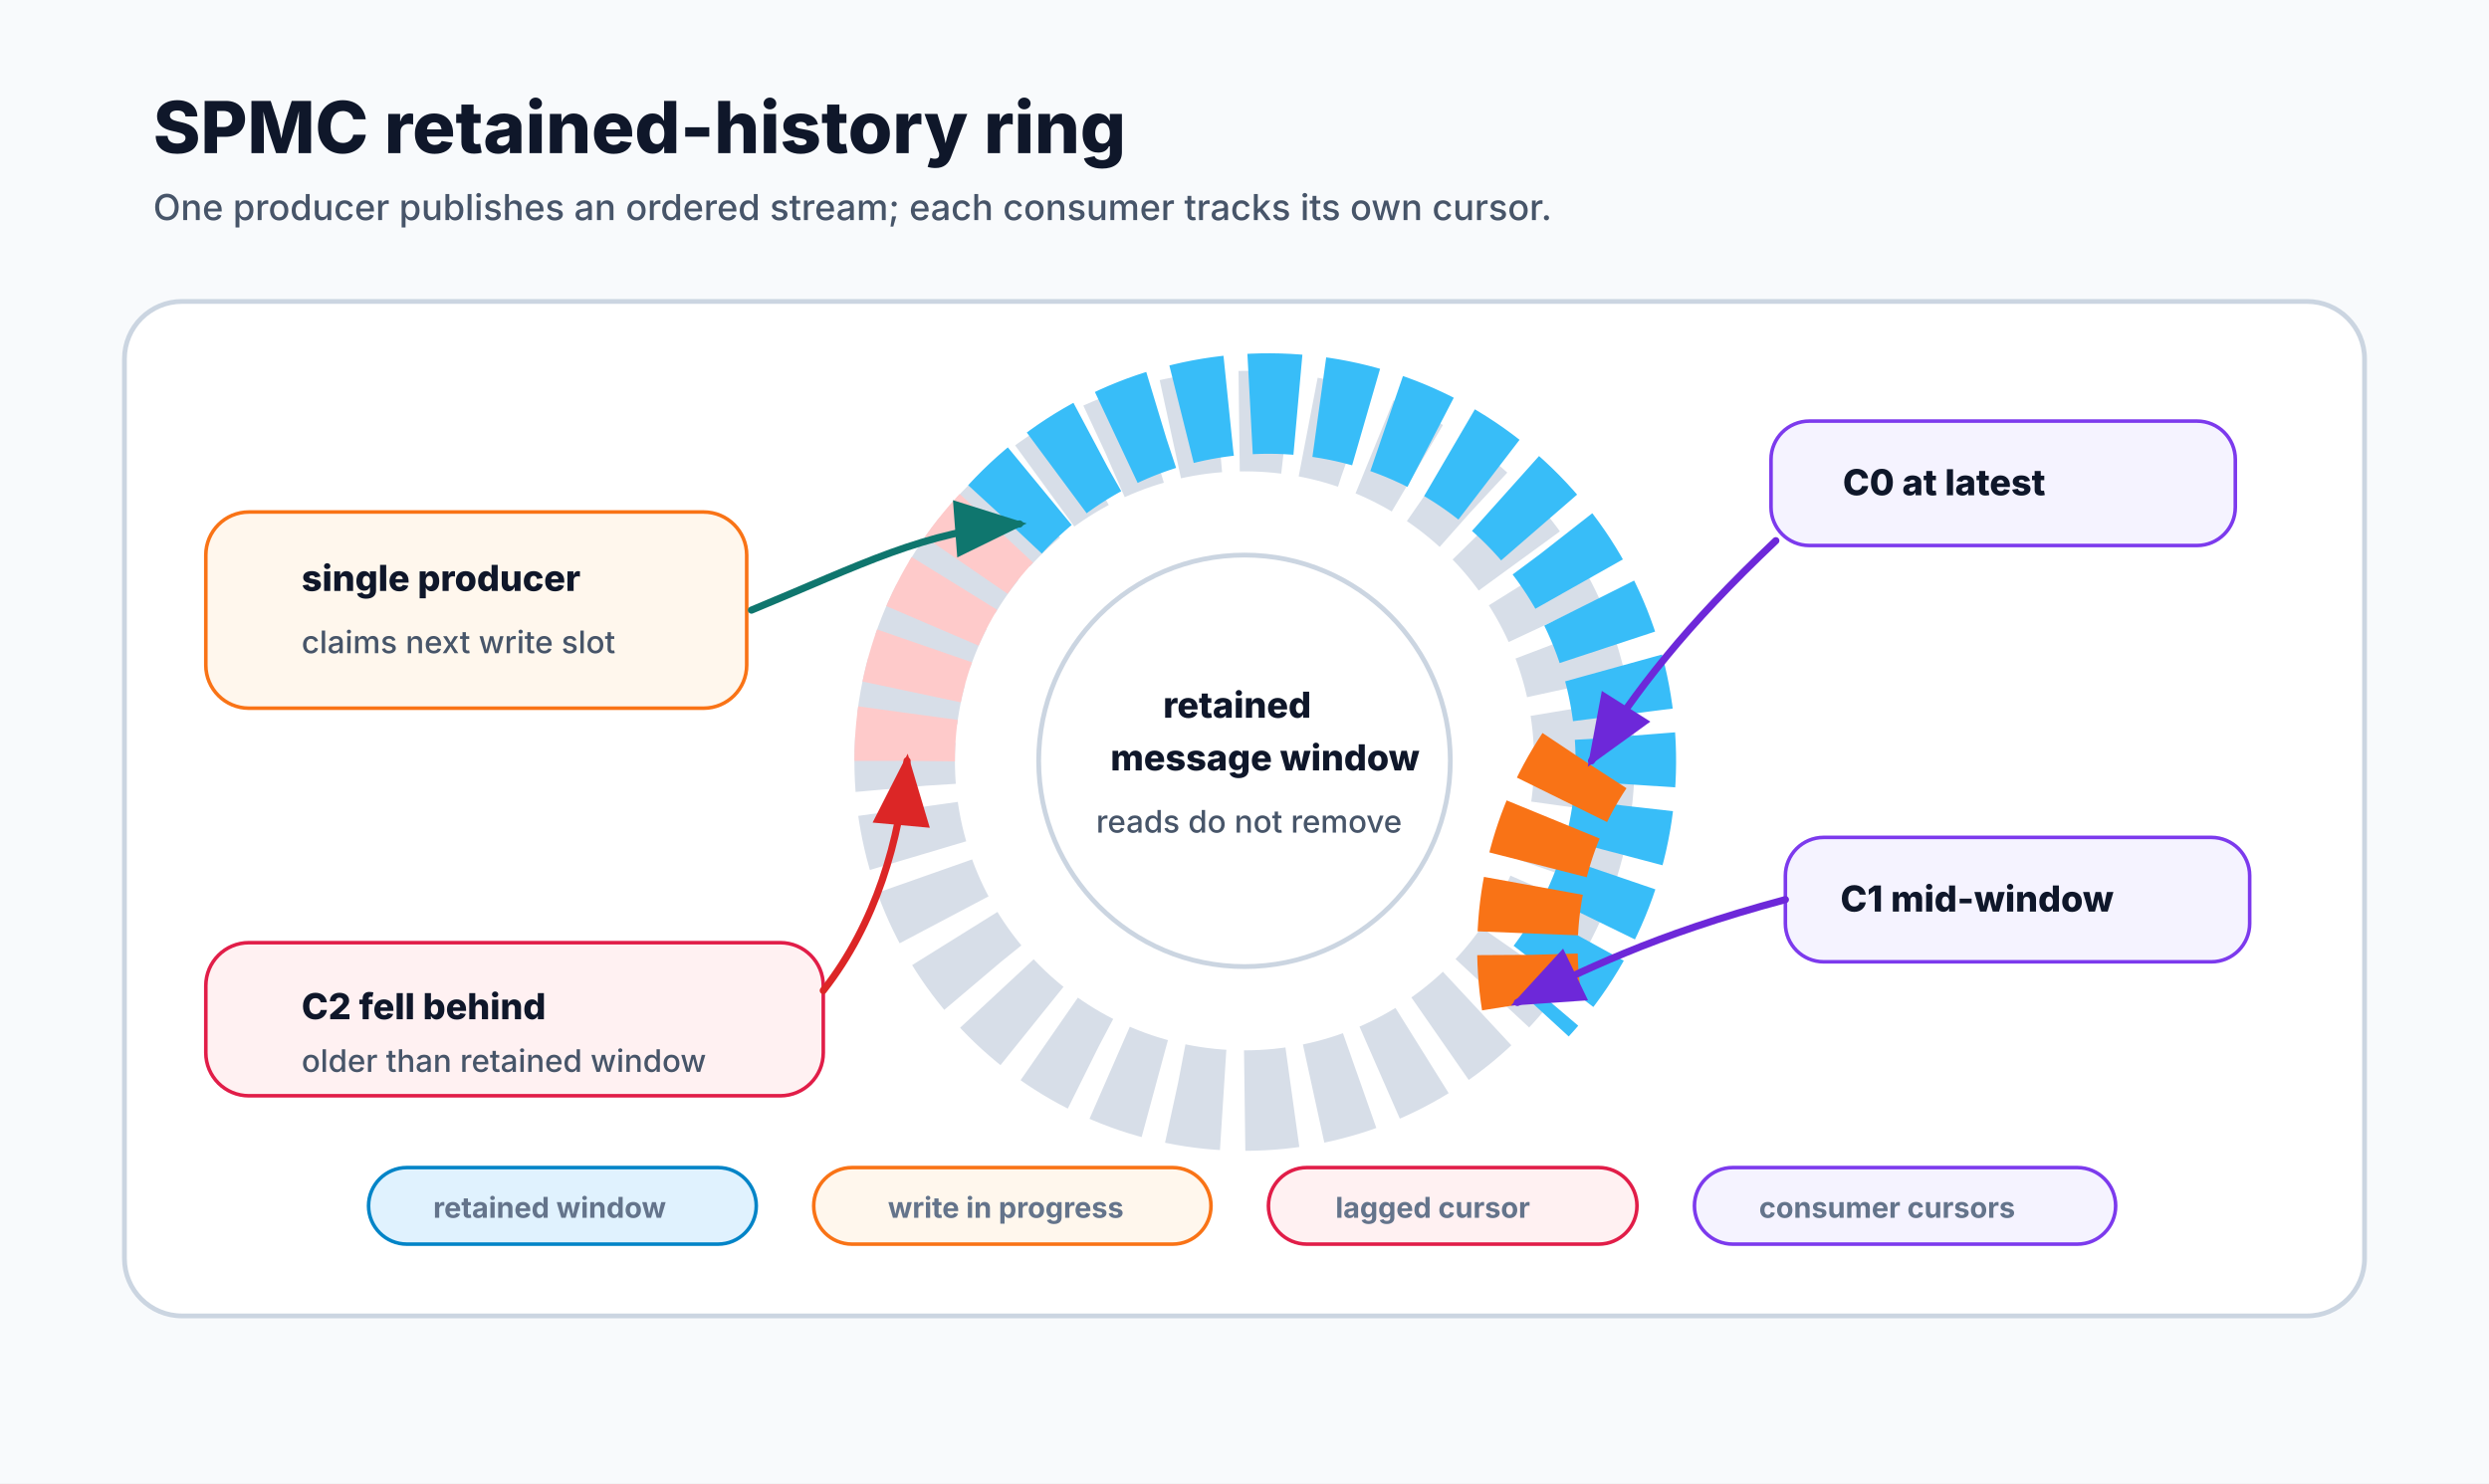
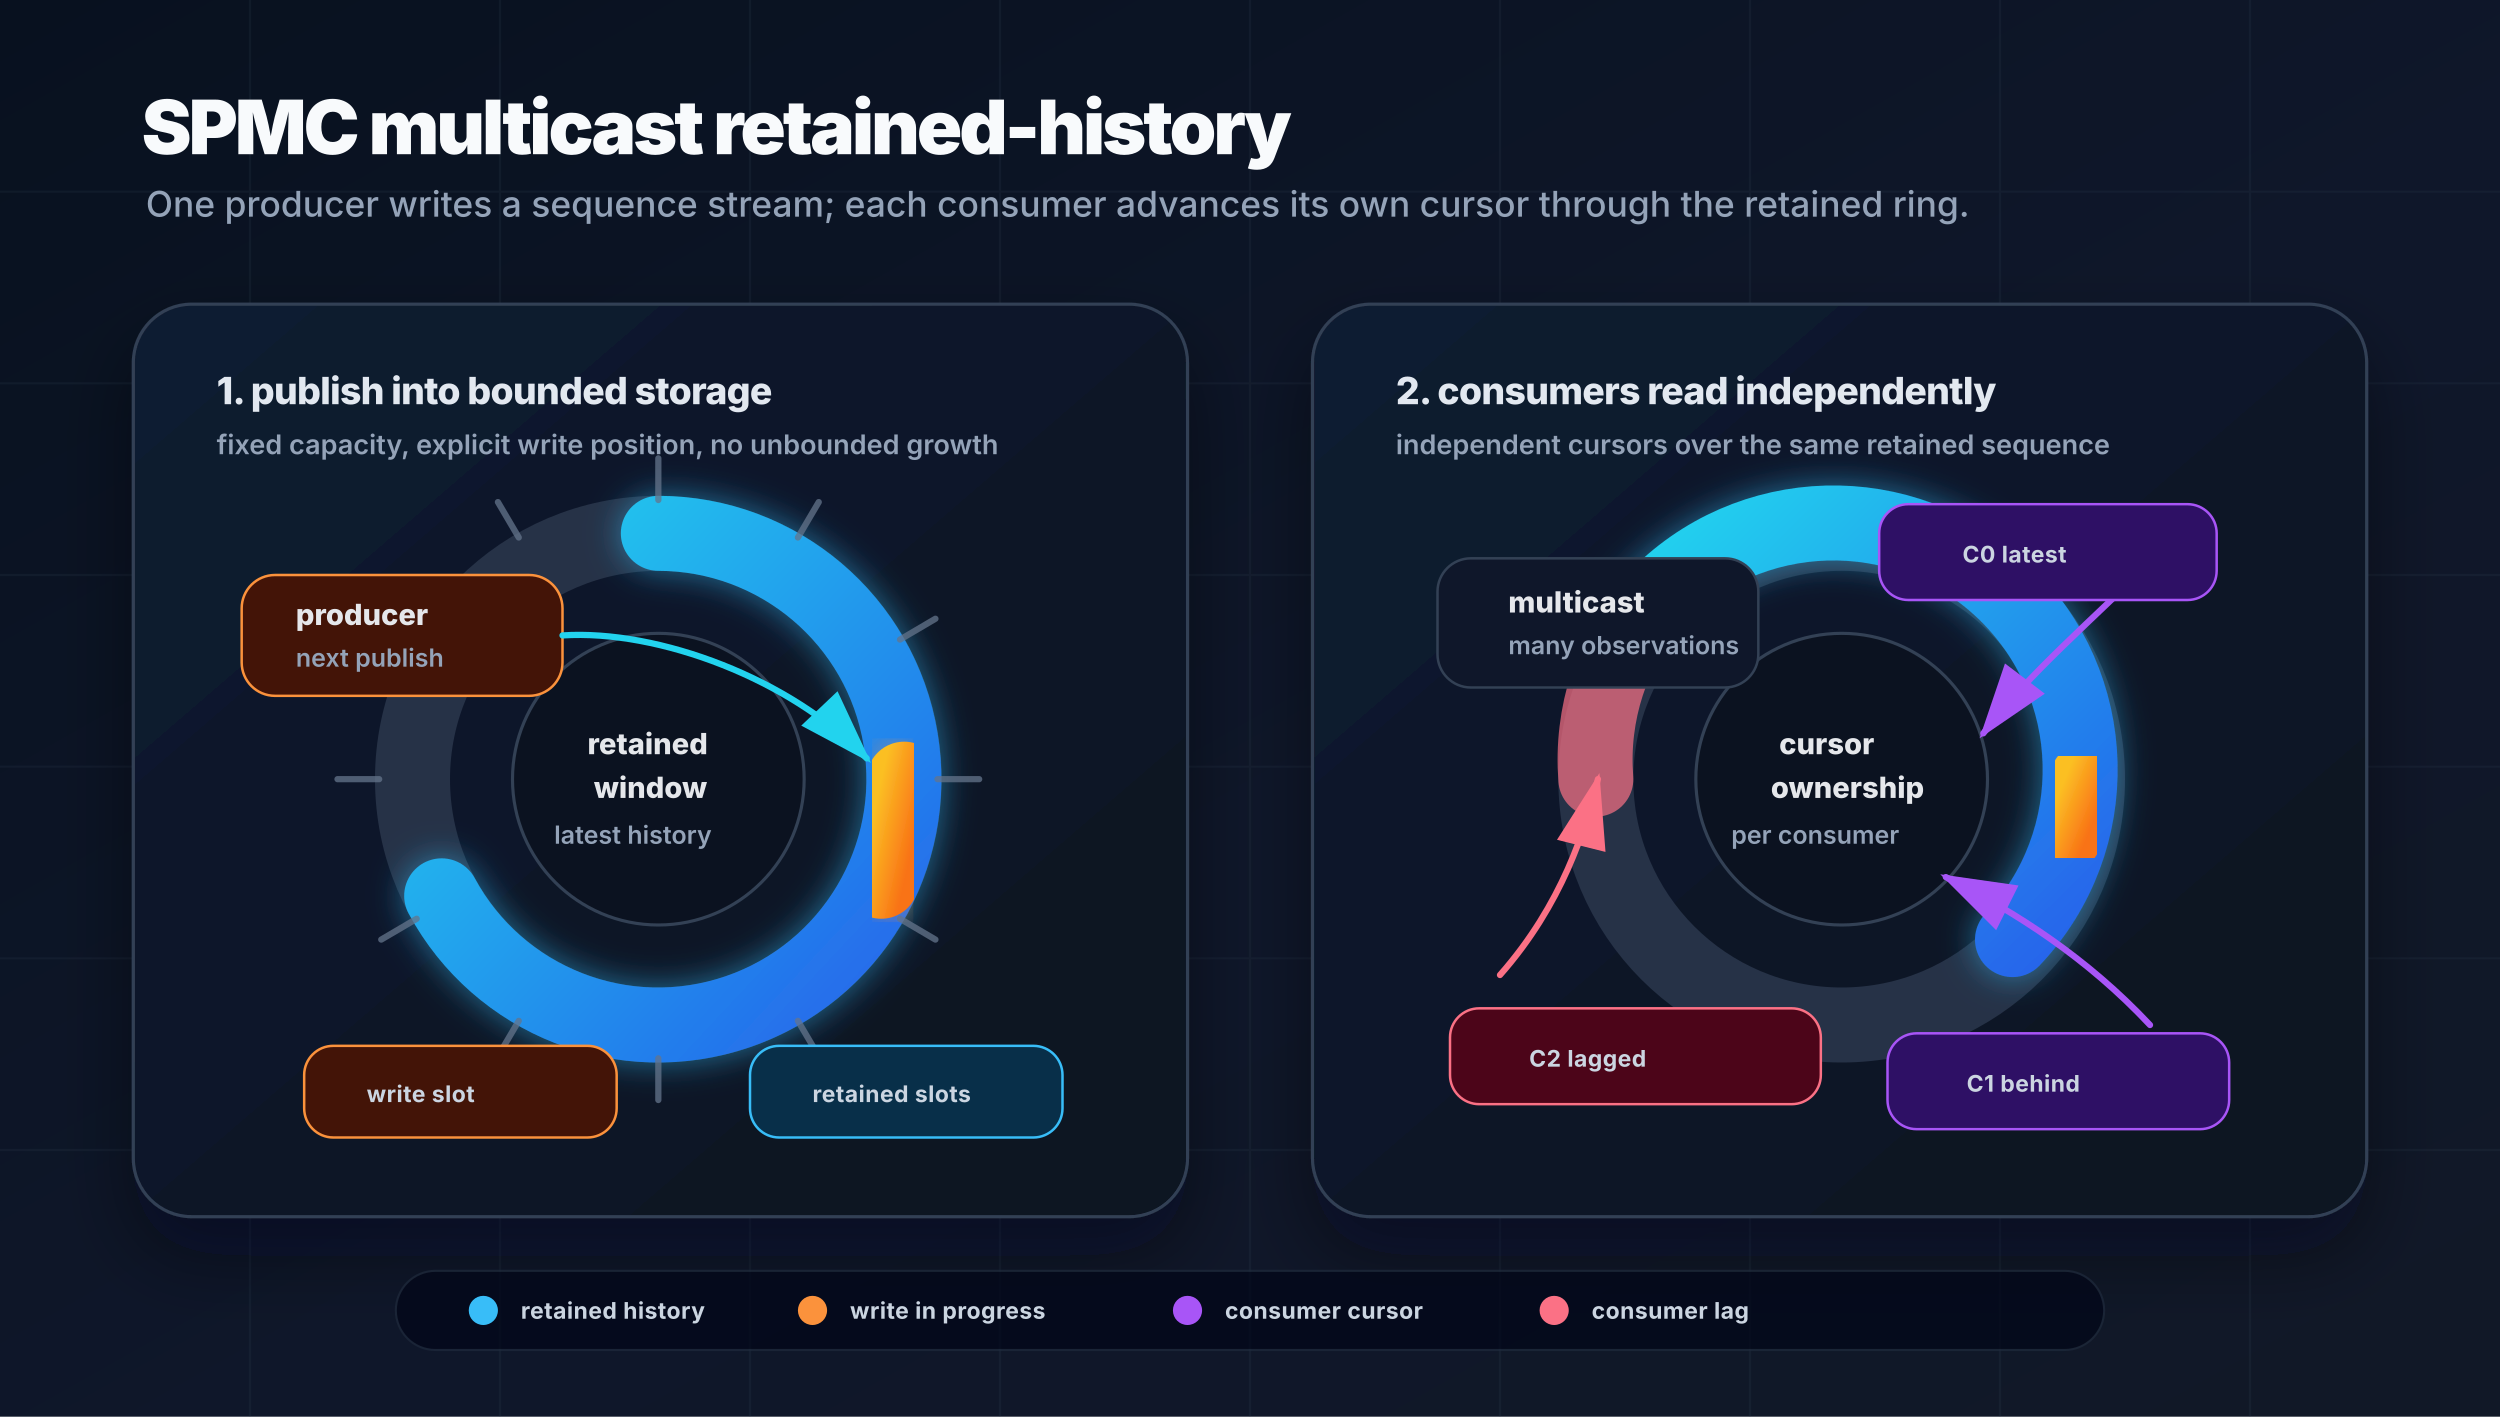
- <svg xmlns="http://www.w3.org/2000/svg" width="1040" height="620" viewBox="0 0 1040 620" role="img" aria-labelledby="title desc">
+ <svg xmlns="http://www.w3.org/2000/svg" width="1200" height="680" viewBox="0 0 1200 680" role="img" aria-labelledby="title desc">
  <defs>
-     <marker id="arrow-teal" markerWidth="10" markerHeight="8" refX="9" refY="4" orient="auto">
-       <path d="M0,0 L10,4 L0,8 Z" fill="#0f766e" />
+     <linearGradient id="page-bg" x1="0" y1="0" x2="1" y2="1">
+       <stop offset="0%" stop-color="#08111f" />
+       <stop offset="55%" stop-color="#0f172a" />
+       <stop offset="100%" stop-color="#111827" />
+     </linearGradient>
+     <linearGradient id="panel-bg" x1="0" y1="0" x2="1" y2="1">
+       <stop offset="0%" stop-color="#111c31" />
+       <stop offset="100%" stop-color="#0b1220" />
+     </linearGradient>
+     <linearGradient id="retained-grad" x1="0" y1="0" x2="1" y2="1">
+       <stop offset="0%" stop-color="#22d3ee" />
+       <stop offset="100%" stop-color="#2563eb" />
+     </linearGradient>
+     <linearGradient id="write-grad" x1="0" y1="0" x2="1" y2="1">
+       <stop offset="0%" stop-color="#fbbf24" />
+       <stop offset="100%" stop-color="#f97316" />
+     </linearGradient>
+     <linearGradient id="cursor-grad" x1="0" y1="0" x2="1" y2="1">
+       <stop offset="0%" stop-color="#c084fc" />
+       <stop offset="100%" stop-color="#7c3aed" />
+     </linearGradient>
+     <filter id="soft-shadow" x="-20%" y="-20%" width="140%" height="140%">
+       <feDropShadow dx="0" dy="18" stdDeviation="18" flood-color="#020617" flood-opacity="0.42" />
+     </filter>
+     <filter id="glow-cyan" x="-40%" y="-40%" width="180%" height="180%">
+       <feDropShadow dx="0" dy="0" stdDeviation="8" flood-color="#38bdf8" flood-opacity="0.55" />
+     </filter>
+     <filter id="glow-orange" x="-40%" y="-40%" width="180%" height="180%">
+       <feDropShadow dx="0" dy="0" stdDeviation="8" flood-color="#fb923c" flood-opacity="0.55" />
+     </filter>
+     <marker id="arrow-cyan" markerWidth="12" markerHeight="8" refX="11" refY="4" orient="auto">
+       <path d="M0,0 L12,4 L0,8 Z" fill="#22d3ee" />
    </marker>
-     <marker id="arrow-violet" markerWidth="10" markerHeight="8" refX="9" refY="4" orient="auto">
-       <path d="M0,0 L10,4 L0,8 Z" fill="#6d28d9" />
+     <marker id="arrow-violet" markerWidth="12" markerHeight="8" refX="11" refY="4" orient="auto">
+       <path d="M0,0 L12,4 L0,8 Z" fill="#a855f7" />
    </marker>
-     <marker id="arrow-red" markerWidth="10" markerHeight="8" refX="9" refY="4" orient="auto">
-       <path d="M0,0 L10,4 L0,8 Z" fill="#dc2626" />
+     <marker id="arrow-red" markerWidth="12" markerHeight="8" refX="11" refY="4" orient="auto">
+       <path d="M0,0 L12,4 L0,8 Z" fill="#fb7185" />
    </marker>
    <style>
      text { font-family: Inter, Arial, Helvetica, sans-serif; }
-       .bg { fill: #f8fafc; }
-       .card { fill: #ffffff; stroke: #cbd5e1; stroke-width: 2; }
-       .title { fill: #0f172a; font-size: 30px; font-weight: 800; }
-       .subtitle { fill: #475569; font-size: 15px; font-weight: 500; }
-       .label { fill: #0f172a; font-size: 15px; font-weight: 800; }
-       .body { fill: #475569; font-size: 13px; font-weight: 500; }
-       .small { fill: #64748b; font-size: 12px; font-weight: 700; }
-       .ring-base { fill: none; stroke: #d7dee8; stroke-width: 42; stroke-dasharray: 20 9; }
-       .ring-retained { fill: none; stroke: #38bdf8; stroke-width: 42; stroke-dasharray: 20 9; stroke-linecap: butt; }
-       .ring-write { fill: none; stroke: #f97316; stroke-width: 42; stroke-dasharray: 20 9; stroke-linecap: butt; }
-       .ring-lagged { fill: none; stroke: #fecaca; stroke-width: 42; stroke-dasharray: 20 9; stroke-linecap: butt; }
-       .arrow-teal { stroke: #0f766e; stroke-width: 3; fill: none; marker-end: url(#arrow-teal); stroke-linecap: round; stroke-linejoin: round; }
-       .arrow-violet { stroke: #6d28d9; stroke-width: 3; fill: none; marker-end: url(#arrow-violet); stroke-linecap: round; stroke-linejoin: round; }
-       .arrow-red { stroke: #dc2626; stroke-width: 3; fill: none; marker-end: url(#arrow-red); stroke-linecap: round; stroke-linejoin: round; }
-       .pill-blue { fill: #e0f2fe; stroke: #0284c7; stroke-width: 1.5; }
-       .pill-orange { fill: #fff7ed; stroke: #f97316; stroke-width: 1.5; }
-       .pill-violet { fill: #f5f3ff; stroke: #7c3aed; stroke-width: 1.5; }
-       .pill-red { fill: #fff1f2; stroke: #e11d48; stroke-width: 1.5; }
-       .center { fill: #ffffff; stroke: #cbd5e1; stroke-width: 2; }
+       .title { fill: #f8fafc; font-size: 36px; font-weight: 850; letter-spacing: -0.04em; }
+       .subtitle { fill: #94a3b8; font-size: 17px; font-weight: 500; }
+       .panel-title { fill: #e2e8f0; font-size: 18px; font-weight: 800; letter-spacing: -0.02em; }
+       .panel-subtitle { fill: #94a3b8; font-size: 13px; font-weight: 600; }
+       .label { fill: #e5e7eb; font-size: 14px; font-weight: 800; }
+       .muted { fill: #94a3b8; font-size: 12px; font-weight: 600; }
+       .tiny { fill: #cbd5e1; font-size: 11px; font-weight: 700; letter-spacing: 0.02em; }
+       .panel { fill: url(#panel-bg); stroke: #334155; stroke-width: 1.5; }
+       .ring-base { fill: none; stroke: #263247; stroke-width: 36; stroke-linecap: round; }
+       .ring-retained { fill: none; stroke: url(#retained-grad); stroke-width: 36; stroke-linecap: round; filter: url(#glow-cyan); }
+       .ring-write { fill: none; stroke: url(#write-grad); stroke-width: 36; stroke-linecap: round; filter: url(#glow-orange); }
+       .ring-lag { fill: none; stroke: #fb7185; stroke-width: 36; stroke-linecap: round; opacity: 0.7; }
+       .core { fill: #0b1220; stroke: #334155; stroke-width: 1.5; }
+       .callout { fill: #0f172a; stroke: #334155; stroke-width: 1.2; }
+       .callout-cyan { fill: #082f49; stroke: #38bdf8; stroke-width: 1.2; }
+       .callout-orange { fill: #431407; stroke: #fb923c; stroke-width: 1.2; }
+       .callout-violet { fill: #2e1065; stroke: #a855f7; stroke-width: 1.2; }
+       .callout-red { fill: #4c0519; stroke: #fb7185; stroke-width: 1.2; }
+       .arrow-cyan { stroke: #22d3ee; stroke-width: 3; fill: none; marker-end: url(#arrow-cyan); stroke-linecap: round; stroke-linejoin: round; }
+       .arrow-violet { stroke: #a855f7; stroke-width: 3; fill: none; marker-end: url(#arrow-violet); stroke-linecap: round; stroke-linejoin: round; }
+       .arrow-red { stroke: #fb7185; stroke-width: 3; fill: none; marker-end: url(#arrow-red); stroke-linecap: round; stroke-linejoin: round; }
+       .tick { stroke: #64748b; stroke-width: 3; stroke-linecap: round; opacity: 0.75; }
    </style>
  </defs>
-   <rect class="bg" width="1040" height="620" />
-   <text class="title" x="64" y="64">SPMC retained-history ring</text>
-   <text class="subtitle" x="64" y="92">One producer publishes an ordered stream; each consumer tracks its own cursor.</text>
-   <rect class="card" x="52" y="126" width="936" height="424" rx="24" />
-   <g aria-label="Retained-history ring">
-     <circle class="ring-base" cx="520" cy="318" r="142" />
-     <path class="ring-lagged" d="M378 318 A142 142 0 0 1 420 217" />
-     <path class="ring-retained" d="M420 217 A142 142 0 1 1 640 419" />
-     <path class="ring-write" d="M640 419 A142 142 0 0 1 662 318" />
-     <circle class="center" cx="520" cy="318" r="86" />
-     <text class="label" x="486" y="300">retained</text>
-     <text class="label" x="464" y="322">message window</text>
-     <text class="body" x="458" y="348">reads do not remove</text>
+   <rect width="1200" height="680" fill="url(#page-bg)" />
+   <g opacity="0.18">
+     <path d="M0 92H1200M0 184H1200M0 276H1200M0 368H1200M0 460H1200M0 552H1200" stroke="#334155" stroke-width="1" />
+     <path d="M120 0V680M240 0V680M360 0V680M480 0V680M600 0V680M720 0V680M840 0V680M960 0V680M1080 0V680" stroke="#334155" stroke-width="1" />
  </g>
-   <g aria-label="Producer path">
-     <rect class="pill-orange" x="86" y="214" width="226" height="82" rx="18" />
-     <text class="label" x="126" y="247">single producer</text>
-     <text class="body" x="126" y="273">claims next write slot</text>
-     <path class="arrow-teal" d="M314 255 C360 236 386 222 426 219" />
+   <text id="diagram-title" class="title" x="68" y="74">SPMC multicast retained-history</text>
+   <text class="subtitle" x="70" y="104">One producer writes a sequence stream; each consumer advances its own cursor through the retained ring.</text>
+   <rect class="panel" x="64" y="146" width="506" height="438" rx="28" filter="url(#soft-shadow)" />
+   <rect class="panel" x="630" y="146" width="506" height="438" rx="28" filter="url(#soft-shadow)" />
+   <g aria-label="Producer publication panel">
+     <text class="panel-title" x="104" y="194">1. publish into bounded storage</text>
+     <text class="panel-subtitle" x="104" y="218">fixed capacity, explicit write position, no unbounded growth</text>
+     <circle class="ring-base" cx="316" cy="374" r="118" />
+     <path class="ring-retained" d="M316 256 A118 118 0 1 1 212 430" />
+     <path class="ring-write" d="M423 423 A118 118 0 0 1 434 374" />
+     <circle class="core" cx="316" cy="374" r="70" />
+     <g transform="translate(316 374)">
+       <line class="tick" x1="0" y1="-154" x2="0" y2="-134" />
+       <line class="tick" x1="77" y1="-133" x2="67" y2="-116" />
+       <line class="tick" x1="133" y1="-77" x2="116" y2="-67" />
+       <line class="tick" x1="154" y1="0" x2="134" y2="0" />
+       <line class="tick" x1="133" y1="77" x2="116" y2="67" />
+       <line class="tick" x1="77" y1="133" x2="67" y2="116" />
+       <line class="tick" x1="0" y1="154" x2="0" y2="134" />
+       <line class="tick" x1="-77" y1="133" x2="-67" y2="116" />
+       <line class="tick" x1="-133" y1="77" x2="-116" y2="67" />
+       <line class="tick" x1="-154" y1="0" x2="-134" y2="0" />
+       <line class="tick" x1="-133" y1="-77" x2="-116" y2="-67" />
+       <line class="tick" x1="-77" y1="-133" x2="-67" y2="-116" />
+     </g>
+     <text class="label" x="282" y="362">retained</text>
+     <text class="label" x="285" y="383">window</text>
+     <text class="muted" x="266" y="405">latest history</text>
+     <rect class="callout-orange" x="116" y="276" width="154" height="58" rx="16" />
+     <text class="label" x="142" y="300">producer</text>
+     <text class="muted" x="142" y="320">next publish</text>
+     <path class="arrow-cyan" d="M270 305 C316 302 380 326 416 364" />
+     <rect class="callout-cyan" x="360" y="502" width="150" height="44" rx="14" />
+     <text class="tiny" x="390" y="529">retained slots</text>
+     <rect class="callout-orange" x="146" y="502" width="150" height="44" rx="14" />
+     <text class="tiny" x="176" y="529">write slot</text>
  </g>
-   <g aria-label="Cursor callouts">
-     <rect class="pill-violet" x="740" y="176" width="194" height="52" rx="16" />
-     <text class="label" x="770" y="207">C0 at latest</text>
-     <path class="arrow-violet" d="M742 226 C704 262 684 288 665 318" />
-     <rect class="pill-violet" x="746" y="350" width="194" height="52" rx="16" />
-     <text class="label" x="769" y="381">C1 mid-window</text>
-     <path class="arrow-violet" d="M746 376 C690 391 661 406 634 419" />
-     <rect class="pill-red" x="86" y="394" width="258" height="64" rx="18" />
-     <text class="label" x="126" y="426">C2 fell behind</text>
-     <text class="body" x="126" y="448">older than retained window</text>
-     <path class="arrow-red" d="M344 414 C366 386 376 351 379 318" />
+   <g aria-label="Consumer cursor panel">
+     <text class="panel-title" x="670" y="194">2. consumers read independently</text>
+     <text class="panel-subtitle" x="670" y="218">independent cursors over the same retained sequence</text>
+     <circle class="ring-base" cx="884" cy="374" r="118" />
+     <path class="ring-lag" d="M766 374 A118 118 0 0 1 794 288" />
+     <path class="ring-retained" d="M794 288 A118 118 0 1 1 966 451" />
+     <path class="ring-write" d="M991 401 A118 118 0 0 1 1002 374" />
+     <circle class="core" cx="884" cy="374" r="70" />
+     <text class="label" x="854" y="362">cursor</text>
+     <text class="label" x="850" y="383">ownership</text>
+     <text class="muted" x="831" y="405">per consumer</text>
+     <path class="arrow-violet" d="M1036 266 C1004 298 974 323 952 352" />
+     <rect class="callout-violet" x="902" y="242" width="162" height="46" rx="14" />
+     <text class="tiny" x="942" y="270">C0 latest</text>
+     <path class="arrow-violet" d="M1032 492 C1002 460 968 438 934 421" />
+     <rect class="callout-violet" x="906" y="496" width="164" height="46" rx="14" />
+     <text class="tiny" x="944" y="524">C1 behind</text>
+     <path class="arrow-red" d="M720 468 C750 434 761 398 767 374" />
+     <rect class="callout-red" x="696" y="484" width="178" height="46" rx="14" />
+     <text class="tiny" x="734" y="512">C2 lagged</text>
+     <rect class="callout" x="690" y="268" width="154" height="62" rx="16" />
+     <text class="label" x="724" y="294">multicast</text>
+     <text class="muted" x="724" y="314">many observations</text>
  </g>
-   <g aria-label="Legend">
-     <rect class="pill-blue" x="154" y="488" width="162" height="32" rx="16" />
-     <text class="small" x="181" y="509">retained window</text>
-     <rect class="pill-orange" x="340" y="488" width="166" height="32" rx="16" />
-     <text class="small" x="371" y="509">write in progress</text>
-     <rect class="pill-red" x="530" y="488" width="154" height="32" rx="16" />
-     <text class="small" x="558" y="509">lagged cursor</text>
-     <rect class="pill-violet" x="708" y="488" width="176" height="32" rx="16" />
-     <text class="small" x="735" y="509">consumer cursors</text>
+   <g aria-label="Footer legend">
+     <rect x="190" y="610" width="820" height="38" rx="19" fill="#020617" opacity="0.72" stroke="#1e293b" />
+     <circle cx="232" cy="629" r="7" fill="#38bdf8" />
+     <text class="tiny" x="250" y="633">retained history</text>
+     <circle cx="390" cy="629" r="7" fill="#fb923c" />
+     <text class="tiny" x="408" y="633">write in progress</text>
+     <circle cx="570" cy="629" r="7" fill="#a855f7" />
+     <text class="tiny" x="588" y="633">consumer cursor</text>
+     <circle cx="746" cy="629" r="7" fill="#fb7185" />
+     <text class="tiny" x="764" y="633">consumer lag</text>
  </g>
</svg>
